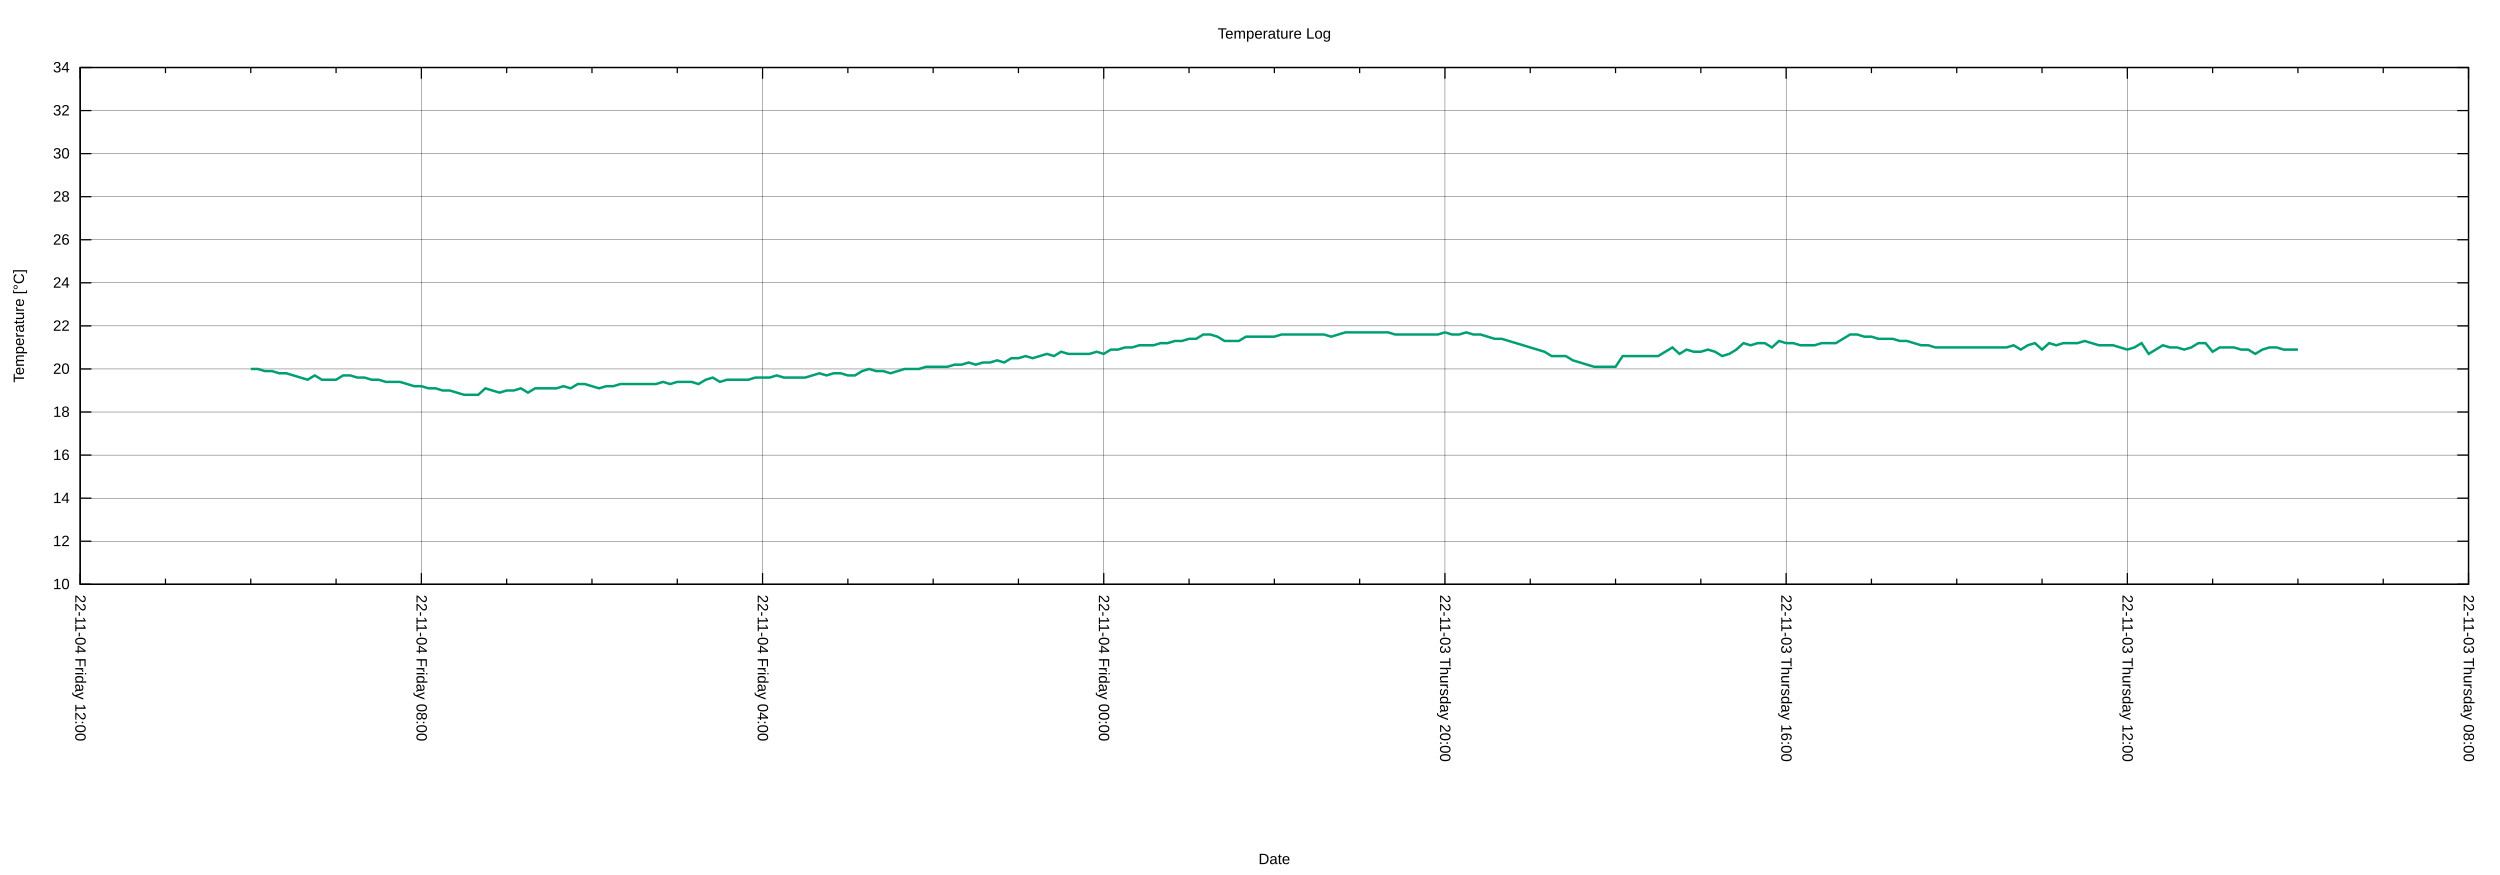
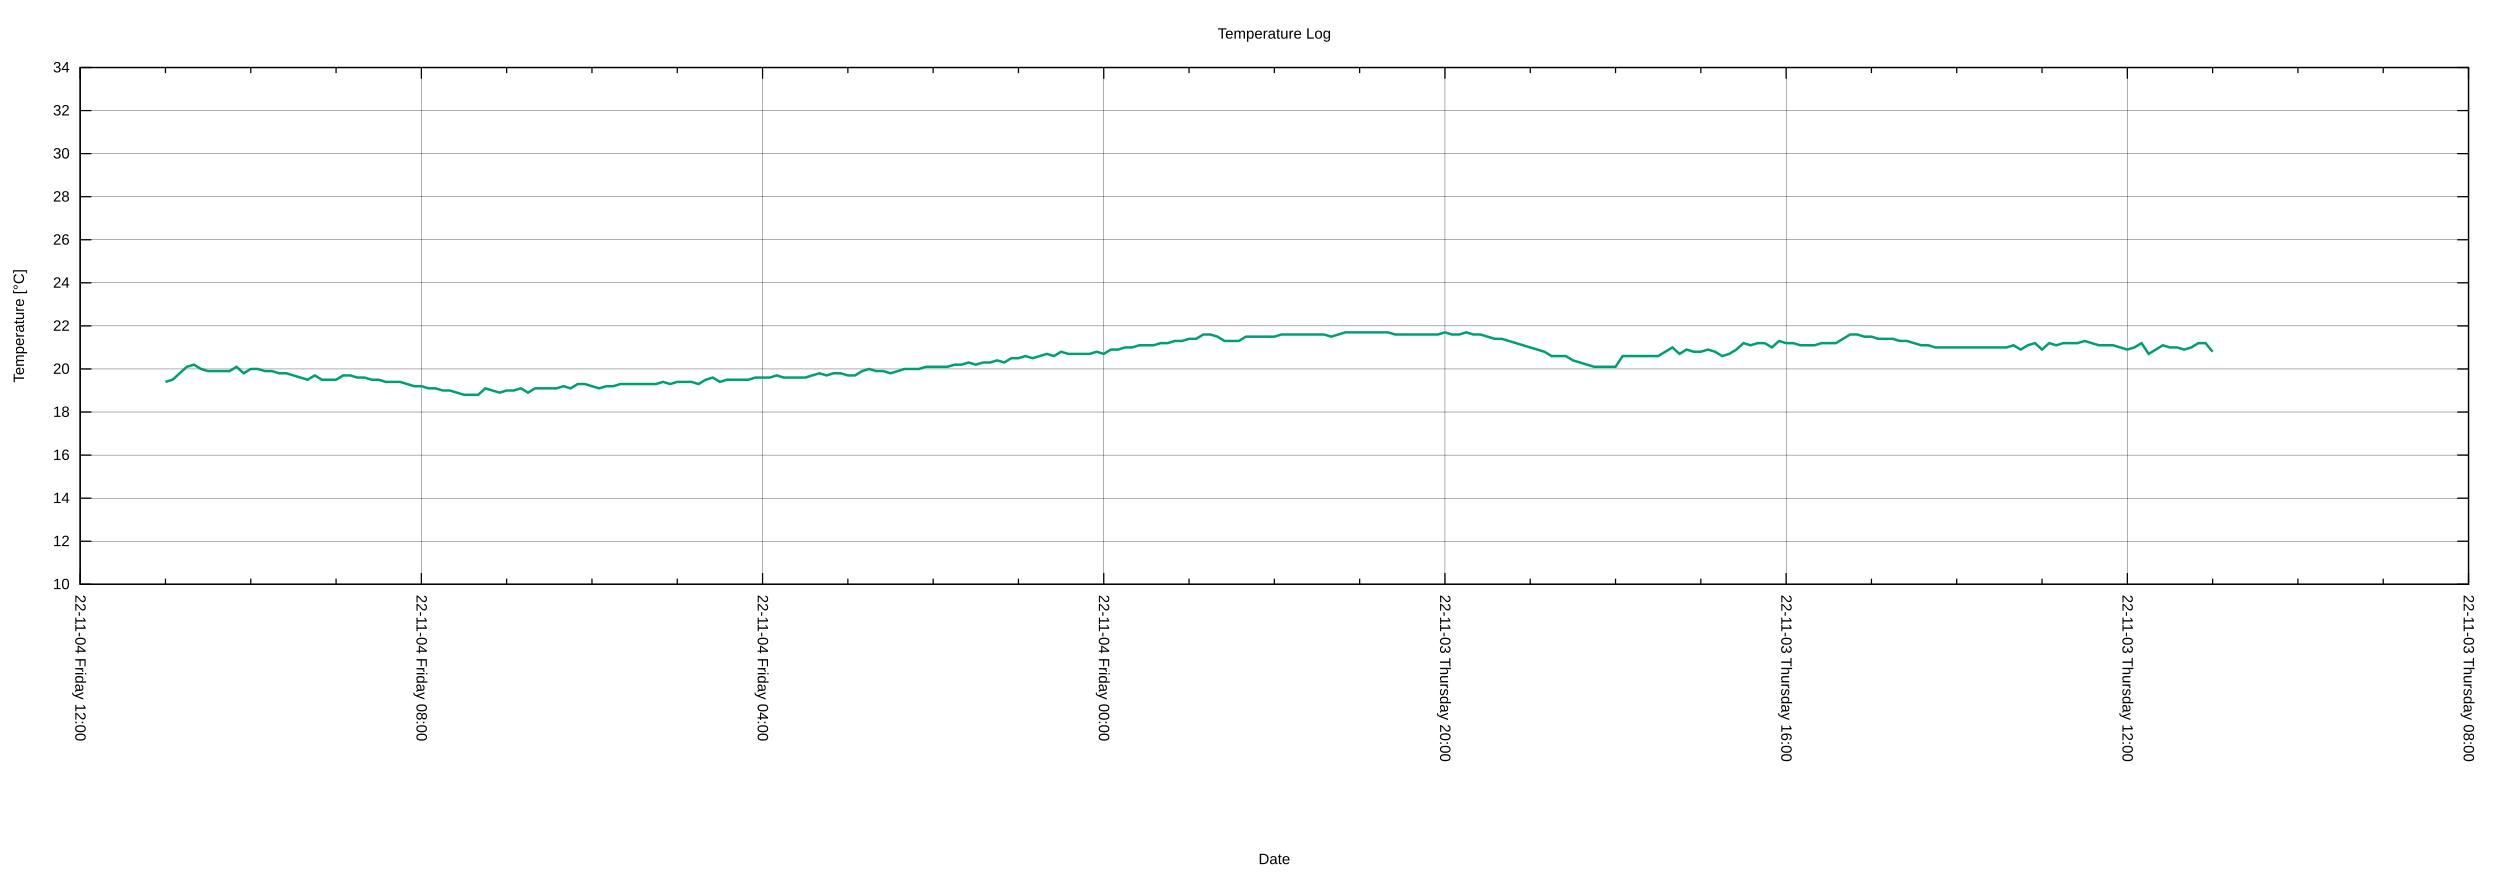
<svg xmlns="http://www.w3.org/2000/svg" xmlns:xlink="http://www.w3.org/1999/xlink" width="2000" height="700" viewBox="0 0 2000 700">
  <g id="gnuplot_canvas">
    <rect x="0" y="0" width="2000" height="700" fill="none" />
    <defs>
      <circle id="gpDot" r="0.5" stroke-width="0.5" stroke="currentColor" />
      <path id="gpPt0" stroke-width="0.222" stroke="currentColor" d="M-1,0 h2 M0,-1 v2" />
      <path id="gpPt1" stroke-width="0.222" stroke="currentColor" d="M-1,-1 L1,1 M1,-1 L-1,1" />
      <path id="gpPt2" stroke-width="0.222" stroke="currentColor" d="M-1,0 L1,0 M0,-1 L0,1 M-1,-1 L1,1 M-1,1 L1,-1" />
      <rect id="gpPt3" stroke-width="0.222" stroke="currentColor" x="-1" y="-1" width="2" height="2" />
      <rect id="gpPt4" stroke-width="0.222" stroke="currentColor" fill="currentColor" x="-1" y="-1" width="2" height="2" />
      <circle id="gpPt5" stroke-width="0.222" stroke="currentColor" cx="0" cy="0" r="1" />
      <use xlink:href="#gpPt5" id="gpPt6" fill="currentColor" stroke="none" />
      <path id="gpPt7" stroke-width="0.222" stroke="currentColor" d="M0,-1.33 L-1.33,0.67 L1.33,0.67 z" />
      <use xlink:href="#gpPt7" id="gpPt8" fill="currentColor" stroke="none" />
      <use xlink:href="#gpPt7" id="gpPt9" stroke="currentColor" transform="rotate(180)" />
      <use xlink:href="#gpPt9" id="gpPt10" fill="currentColor" stroke="none" />
      <use xlink:href="#gpPt3" id="gpPt11" stroke="currentColor" transform="rotate(45)" />
      <use xlink:href="#gpPt11" id="gpPt12" fill="currentColor" stroke="none" />
      <path id="gpPt13" stroke-width="0.222" stroke="currentColor" d="M0,1.330 L1.265,0.411 L0.782,-1.067 L-0.782,-1.076 L-1.265,0.411 z" />
      <use xlink:href="#gpPt13" id="gpPt14" fill="currentColor" stroke="none" />
      <filter id="textbox" filterUnits="objectBoundingBox" x="0" y="0" height="1" width="1">
        <feFlood flood-color="white" flood-opacity="1" result="bgnd" />
        <feComposite in="SourceGraphic" in2="bgnd" operator="atop" />
      </filter>
      <filter id="greybox" filterUnits="objectBoundingBox" x="0" y="0" height="1" width="1">
        <feFlood flood-color="lightgrey" flood-opacity="1" result="grey" />
        <feComposite in="SourceGraphic" in2="grey" operator="atop" />
      </filter>
    </defs>
    <g fill="none" color="white" stroke="currentColor" stroke-width="1.00" stroke-linecap="butt" stroke-linejoin="miter">
</g>
    <g fill="none" color="black" stroke="currentColor" stroke-width="1.00" stroke-linecap="butt" stroke-linejoin="miter">
</g>
    <g fill="none" color="black" stroke="black" stroke-width="0.25" stroke-linecap="butt" stroke-linejoin="miter">
</g>
    <g fill="none" color="black" stroke="currentColor" stroke-width="0.25" stroke-linecap="butt" stroke-linejoin="miter">
      <path stroke="black" class="gridline" d="M64.14,467.43 L1974.82,467.43  " />
    </g>
    <g fill="none" color="black" stroke="black" stroke-width="1.00" stroke-linecap="butt" stroke-linejoin="miter">
</g>
    <g fill="none" color="black" stroke="currentColor" stroke-width="1.00" stroke-linecap="butt" stroke-linejoin="miter">
      <path stroke="black" d="M64.14,467.43 L73.14,467.43 M1974.82,467.43 L1965.82,467.43  " />
      <g transform="translate(55.75,471.33)" stroke="none" fill="black" font-family="Arial" font-size="12.00" text-anchor="end">
        <text>
          <tspan font-family="Arial"> 10</tspan>
        </text>
      </g>
    </g>
    <g fill="none" color="black" stroke="currentColor" stroke-width="1.00" stroke-linecap="butt" stroke-linejoin="miter">
</g>
    <g fill="none" color="black" stroke="black" stroke-width="0.25" stroke-linecap="butt" stroke-linejoin="miter">
</g>
    <g fill="none" color="black" stroke="currentColor" stroke-width="0.25" stroke-linecap="butt" stroke-linejoin="miter">
      <path stroke="black" class="gridline" d="M64.14,432.98 L1974.82,432.98  " />
    </g>
    <g fill="none" color="black" stroke="black" stroke-width="1.00" stroke-linecap="butt" stroke-linejoin="miter">
</g>
    <g fill="none" color="black" stroke="currentColor" stroke-width="1.00" stroke-linecap="butt" stroke-linejoin="miter">
      <path stroke="black" d="M64.14,432.98 L73.14,432.98 M1974.82,432.98 L1965.82,432.98  " />
      <g transform="translate(55.75,436.88)" stroke="none" fill="black" font-family="Arial" font-size="12.00" text-anchor="end">
        <text>
          <tspan font-family="Arial"> 12</tspan>
        </text>
      </g>
    </g>
    <g fill="none" color="black" stroke="currentColor" stroke-width="1.00" stroke-linecap="butt" stroke-linejoin="miter">
</g>
    <g fill="none" color="black" stroke="black" stroke-width="0.25" stroke-linecap="butt" stroke-linejoin="miter">
</g>
    <g fill="none" color="black" stroke="currentColor" stroke-width="0.25" stroke-linecap="butt" stroke-linejoin="miter">
      <path stroke="black" class="gridline" d="M64.14,398.53 L1974.82,398.53  " />
    </g>
    <g fill="none" color="black" stroke="black" stroke-width="1.00" stroke-linecap="butt" stroke-linejoin="miter">
</g>
    <g fill="none" color="black" stroke="currentColor" stroke-width="1.00" stroke-linecap="butt" stroke-linejoin="miter">
      <path stroke="black" d="M64.14,398.53 L73.14,398.53 M1974.82,398.53 L1965.82,398.53  " />
      <g transform="translate(55.75,402.43)" stroke="none" fill="black" font-family="Arial" font-size="12.00" text-anchor="end">
        <text>
          <tspan font-family="Arial"> 14</tspan>
        </text>
      </g>
    </g>
    <g fill="none" color="black" stroke="currentColor" stroke-width="1.00" stroke-linecap="butt" stroke-linejoin="miter">
</g>
    <g fill="none" color="black" stroke="black" stroke-width="0.25" stroke-linecap="butt" stroke-linejoin="miter">
</g>
    <g fill="none" color="black" stroke="currentColor" stroke-width="0.25" stroke-linecap="butt" stroke-linejoin="miter">
      <path stroke="black" class="gridline" d="M64.14,364.07 L1974.82,364.07  " />
    </g>
    <g fill="none" color="black" stroke="black" stroke-width="1.00" stroke-linecap="butt" stroke-linejoin="miter">
</g>
    <g fill="none" color="black" stroke="currentColor" stroke-width="1.00" stroke-linecap="butt" stroke-linejoin="miter">
      <path stroke="black" d="M64.14,364.07 L73.14,364.07 M1974.82,364.07 L1965.82,364.07  " />
      <g transform="translate(55.75,367.97)" stroke="none" fill="black" font-family="Arial" font-size="12.00" text-anchor="end">
        <text>
          <tspan font-family="Arial"> 16</tspan>
        </text>
      </g>
    </g>
    <g fill="none" color="black" stroke="currentColor" stroke-width="1.00" stroke-linecap="butt" stroke-linejoin="miter">
</g>
    <g fill="none" color="black" stroke="black" stroke-width="0.25" stroke-linecap="butt" stroke-linejoin="miter">
</g>
    <g fill="none" color="black" stroke="currentColor" stroke-width="0.25" stroke-linecap="butt" stroke-linejoin="miter">
      <path stroke="black" class="gridline" d="M64.14,329.62 L1974.82,329.62  " />
    </g>
    <g fill="none" color="black" stroke="black" stroke-width="1.00" stroke-linecap="butt" stroke-linejoin="miter">
</g>
    <g fill="none" color="black" stroke="currentColor" stroke-width="1.00" stroke-linecap="butt" stroke-linejoin="miter">
      <path stroke="black" d="M64.14,329.62 L73.14,329.62 M1974.82,329.62 L1965.82,329.62  " />
      <g transform="translate(55.75,333.52)" stroke="none" fill="black" font-family="Arial" font-size="12.00" text-anchor="end">
        <text>
          <tspan font-family="Arial"> 18</tspan>
        </text>
      </g>
    </g>
    <g fill="none" color="black" stroke="currentColor" stroke-width="1.00" stroke-linecap="butt" stroke-linejoin="miter">
</g>
    <g fill="none" color="black" stroke="black" stroke-width="0.25" stroke-linecap="butt" stroke-linejoin="miter">
</g>
    <g fill="none" color="black" stroke="currentColor" stroke-width="0.25" stroke-linecap="butt" stroke-linejoin="miter">
      <path stroke="black" class="gridline" d="M64.14,295.17 L1974.82,295.17  " />
    </g>
    <g fill="none" color="black" stroke="black" stroke-width="1.00" stroke-linecap="butt" stroke-linejoin="miter">
</g>
    <g fill="none" color="black" stroke="currentColor" stroke-width="1.00" stroke-linecap="butt" stroke-linejoin="miter">
      <path stroke="black" d="M64.14,295.17 L73.14,295.17 M1974.82,295.17 L1965.82,295.17  " />
      <g transform="translate(55.75,299.07)" stroke="none" fill="black" font-family="Arial" font-size="12.00" text-anchor="end">
        <text>
          <tspan font-family="Arial"> 20</tspan>
        </text>
      </g>
    </g>
    <g fill="none" color="black" stroke="currentColor" stroke-width="1.00" stroke-linecap="butt" stroke-linejoin="miter">
</g>
    <g fill="none" color="black" stroke="black" stroke-width="0.25" stroke-linecap="butt" stroke-linejoin="miter">
</g>
    <g fill="none" color="black" stroke="currentColor" stroke-width="0.25" stroke-linecap="butt" stroke-linejoin="miter">
      <path stroke="black" class="gridline" d="M64.14,260.72 L1974.82,260.72  " />
    </g>
    <g fill="none" color="black" stroke="black" stroke-width="1.00" stroke-linecap="butt" stroke-linejoin="miter">
</g>
    <g fill="none" color="black" stroke="currentColor" stroke-width="1.00" stroke-linecap="butt" stroke-linejoin="miter">
      <path stroke="black" d="M64.14,260.72 L73.14,260.72 M1974.82,260.72 L1965.82,260.72  " />
      <g transform="translate(55.75,264.62)" stroke="none" fill="black" font-family="Arial" font-size="12.00" text-anchor="end">
        <text>
          <tspan font-family="Arial"> 22</tspan>
        </text>
      </g>
    </g>
    <g fill="none" color="black" stroke="currentColor" stroke-width="1.00" stroke-linecap="butt" stroke-linejoin="miter">
</g>
    <g fill="none" color="black" stroke="black" stroke-width="0.25" stroke-linecap="butt" stroke-linejoin="miter">
</g>
    <g fill="none" color="black" stroke="currentColor" stroke-width="0.25" stroke-linecap="butt" stroke-linejoin="miter">
      <path stroke="black" class="gridline" d="M64.14,226.27 L1974.82,226.27  " />
    </g>
    <g fill="none" color="black" stroke="black" stroke-width="1.00" stroke-linecap="butt" stroke-linejoin="miter">
</g>
    <g fill="none" color="black" stroke="currentColor" stroke-width="1.00" stroke-linecap="butt" stroke-linejoin="miter">
      <path stroke="black" d="M64.14,226.27 L73.14,226.27 M1974.82,226.27 L1965.82,226.27  " />
      <g transform="translate(55.75,230.17)" stroke="none" fill="black" font-family="Arial" font-size="12.00" text-anchor="end">
        <text>
          <tspan font-family="Arial"> 24</tspan>
        </text>
      </g>
    </g>
    <g fill="none" color="black" stroke="currentColor" stroke-width="1.00" stroke-linecap="butt" stroke-linejoin="miter">
</g>
    <g fill="none" color="black" stroke="black" stroke-width="0.25" stroke-linecap="butt" stroke-linejoin="miter">
</g>
    <g fill="none" color="black" stroke="currentColor" stroke-width="0.25" stroke-linecap="butt" stroke-linejoin="miter">
      <path stroke="black" class="gridline" d="M64.14,191.82 L1974.82,191.82  " />
    </g>
    <g fill="none" color="black" stroke="black" stroke-width="1.00" stroke-linecap="butt" stroke-linejoin="miter">
</g>
    <g fill="none" color="black" stroke="currentColor" stroke-width="1.00" stroke-linecap="butt" stroke-linejoin="miter">
      <path stroke="black" d="M64.14,191.82 L73.14,191.82 M1974.82,191.82 L1965.82,191.82  " />
      <g transform="translate(55.75,195.72)" stroke="none" fill="black" font-family="Arial" font-size="12.00" text-anchor="end">
        <text>
          <tspan font-family="Arial"> 26</tspan>
        </text>
      </g>
    </g>
    <g fill="none" color="black" stroke="currentColor" stroke-width="1.00" stroke-linecap="butt" stroke-linejoin="miter">
</g>
    <g fill="none" color="black" stroke="black" stroke-width="0.25" stroke-linecap="butt" stroke-linejoin="miter">
</g>
    <g fill="none" color="black" stroke="currentColor" stroke-width="0.25" stroke-linecap="butt" stroke-linejoin="miter">
      <path stroke="black" class="gridline" d="M64.14,157.36 L1974.82,157.36  " />
    </g>
    <g fill="none" color="black" stroke="black" stroke-width="1.00" stroke-linecap="butt" stroke-linejoin="miter">
</g>
    <g fill="none" color="black" stroke="currentColor" stroke-width="1.00" stroke-linecap="butt" stroke-linejoin="miter">
      <path stroke="black" d="M64.14,157.36 L73.14,157.36 M1974.82,157.36 L1965.82,157.36  " />
      <g transform="translate(55.75,161.26)" stroke="none" fill="black" font-family="Arial" font-size="12.00" text-anchor="end">
        <text>
          <tspan font-family="Arial"> 28</tspan>
        </text>
      </g>
    </g>
    <g fill="none" color="black" stroke="currentColor" stroke-width="1.00" stroke-linecap="butt" stroke-linejoin="miter">
</g>
    <g fill="none" color="black" stroke="black" stroke-width="0.25" stroke-linecap="butt" stroke-linejoin="miter">
</g>
    <g fill="none" color="black" stroke="currentColor" stroke-width="0.25" stroke-linecap="butt" stroke-linejoin="miter">
      <path stroke="black" class="gridline" d="M64.14,122.91 L1974.82,122.91  " />
    </g>
    <g fill="none" color="black" stroke="black" stroke-width="1.00" stroke-linecap="butt" stroke-linejoin="miter">
</g>
    <g fill="none" color="black" stroke="currentColor" stroke-width="1.00" stroke-linecap="butt" stroke-linejoin="miter">
      <path stroke="black" d="M64.14,122.91 L73.14,122.91 M1974.82,122.91 L1965.82,122.91  " />
      <g transform="translate(55.75,126.81)" stroke="none" fill="black" font-family="Arial" font-size="12.00" text-anchor="end">
        <text>
          <tspan font-family="Arial"> 30</tspan>
        </text>
      </g>
    </g>
    <g fill="none" color="black" stroke="currentColor" stroke-width="1.00" stroke-linecap="butt" stroke-linejoin="miter">
</g>
    <g fill="none" color="black" stroke="black" stroke-width="0.25" stroke-linecap="butt" stroke-linejoin="miter">
</g>
    <g fill="none" color="black" stroke="currentColor" stroke-width="0.25" stroke-linecap="butt" stroke-linejoin="miter">
      <path stroke="black" class="gridline" d="M64.14,88.46 L1974.82,88.46  " />
    </g>
    <g fill="none" color="black" stroke="black" stroke-width="1.00" stroke-linecap="butt" stroke-linejoin="miter">
</g>
    <g fill="none" color="black" stroke="currentColor" stroke-width="1.00" stroke-linecap="butt" stroke-linejoin="miter">
      <path stroke="black" d="M64.14,88.46 L73.14,88.46 M1974.82,88.46 L1965.82,88.46  " />
      <g transform="translate(55.75,92.36)" stroke="none" fill="black" font-family="Arial" font-size="12.00" text-anchor="end">
        <text>
          <tspan font-family="Arial"> 32</tspan>
        </text>
      </g>
    </g>
    <g fill="none" color="black" stroke="currentColor" stroke-width="1.00" stroke-linecap="butt" stroke-linejoin="miter">
</g>
    <g fill="none" color="black" stroke="black" stroke-width="0.25" stroke-linecap="butt" stroke-linejoin="miter">
</g>
    <g fill="none" color="black" stroke="currentColor" stroke-width="0.25" stroke-linecap="butt" stroke-linejoin="miter">
      <path stroke="black" class="gridline" d="M64.14,54.01 L1974.82,54.01  " />
    </g>
    <g fill="none" color="black" stroke="black" stroke-width="1.00" stroke-linecap="butt" stroke-linejoin="miter">
</g>
    <g fill="none" color="black" stroke="currentColor" stroke-width="1.00" stroke-linecap="butt" stroke-linejoin="miter">
      <path stroke="black" d="M64.14,54.01 L73.14,54.01 M1974.82,54.01 L1965.82,54.01  " />
      <g transform="translate(55.75,57.91)" stroke="none" fill="black" font-family="Arial" font-size="12.00" text-anchor="end">
        <text>
          <tspan font-family="Arial"> 34</tspan>
        </text>
      </g>
    </g>
    <g fill="none" color="black" stroke="currentColor" stroke-width="1.00" stroke-linecap="butt" stroke-linejoin="miter">
</g>
    <g fill="none" color="black" stroke="black" stroke-width="0.25" stroke-linecap="butt" stroke-linejoin="miter">
</g>
    <g fill="none" color="black" stroke="currentColor" stroke-width="0.25" stroke-linecap="butt" stroke-linejoin="miter">
      <path stroke="black" class="gridline" d="M1974.82,467.43 L1974.82,54.01  " />
    </g>
    <g fill="none" color="black" stroke="black" stroke-width="1.00" stroke-linecap="butt" stroke-linejoin="miter">
</g>
    <g fill="none" color="black" stroke="currentColor" stroke-width="1.00" stroke-linecap="butt" stroke-linejoin="miter">
      <path stroke="black" d="M1974.82,467.43 L1974.82,458.43 M1974.82,54.01 L1974.82,63.01  " />
      <g transform="translate(1970.92,475.82) rotate(90)" stroke="none" fill="black" font-family="Arial" font-size="12.00" text-anchor="start">
        <text>
          <tspan font-family="Arial">22-11-03 Thursday 08:00</tspan>
        </text>
      </g>
    </g>
    <g fill="none" color="black" stroke="currentColor" stroke-width="1.00" stroke-linecap="butt" stroke-linejoin="miter">
      <path stroke="black" d="M1906.58,467.43 L1906.58,462.93 M1906.58,54.01 L1906.58,58.51 M1838.34,467.43 L1838.34,462.93 M1838.34,54.01 L1838.34,58.51   M1770.10,467.43 L1770.10,462.93 M1770.10,54.01 L1770.10,58.51  " />
    </g>
    <g fill="none" color="black" stroke="black" stroke-width="0.25" stroke-linecap="butt" stroke-linejoin="miter">
</g>
    <g fill="none" color="black" stroke="currentColor" stroke-width="0.25" stroke-linecap="butt" stroke-linejoin="miter">
      <path stroke="black" class="gridline" d="M1701.87,467.43 L1701.87,54.01  " />
    </g>
    <g fill="none" color="black" stroke="black" stroke-width="1.00" stroke-linecap="butt" stroke-linejoin="miter">
</g>
    <g fill="none" color="black" stroke="currentColor" stroke-width="1.00" stroke-linecap="butt" stroke-linejoin="miter">
      <path stroke="black" d="M1701.87,467.43 L1701.87,458.43 M1701.87,54.01 L1701.87,63.01  " />
      <g transform="translate(1697.97,475.82) rotate(90)" stroke="none" fill="black" font-family="Arial" font-size="12.00" text-anchor="start">
        <text>
          <tspan font-family="Arial">22-11-03 Thursday 12:00</tspan>
        </text>
      </g>
    </g>
    <g fill="none" color="black" stroke="currentColor" stroke-width="1.00" stroke-linecap="butt" stroke-linejoin="miter">
      <path stroke="black" d="M1633.63,467.43 L1633.63,462.93 M1633.63,54.01 L1633.63,58.51 M1565.39,467.43 L1565.39,462.93 M1565.39,54.01 L1565.39,58.51   M1497.15,467.43 L1497.15,462.93 M1497.15,54.01 L1497.15,58.51  " />
    </g>
    <g fill="none" color="black" stroke="black" stroke-width="0.25" stroke-linecap="butt" stroke-linejoin="miter">
</g>
    <g fill="none" color="black" stroke="currentColor" stroke-width="0.25" stroke-linecap="butt" stroke-linejoin="miter">
      <path stroke="black" class="gridline" d="M1428.91,467.43 L1428.91,54.01  " />
    </g>
    <g fill="none" color="black" stroke="black" stroke-width="1.00" stroke-linecap="butt" stroke-linejoin="miter">
</g>
    <g fill="none" color="black" stroke="currentColor" stroke-width="1.00" stroke-linecap="butt" stroke-linejoin="miter">
      <path stroke="black" d="M1428.91,467.43 L1428.91,458.43 M1428.91,54.01 L1428.91,63.01  " />
      <g transform="translate(1425.01,475.82) rotate(90)" stroke="none" fill="black" font-family="Arial" font-size="12.00" text-anchor="start">
        <text>
          <tspan font-family="Arial">22-11-03 Thursday 16:00</tspan>
        </text>
      </g>
    </g>
    <g fill="none" color="black" stroke="currentColor" stroke-width="1.00" stroke-linecap="butt" stroke-linejoin="miter">
      <path stroke="black" d="M1360.67,467.43 L1360.67,462.93 M1360.67,54.01 L1360.67,58.51 M1292.43,467.43 L1292.43,462.93 M1292.43,54.01 L1292.43,58.51   M1224.20,467.43 L1224.20,462.93 M1224.20,54.01 L1224.20,58.51  " />
    </g>
    <g fill="none" color="black" stroke="black" stroke-width="0.25" stroke-linecap="butt" stroke-linejoin="miter">
</g>
    <g fill="none" color="black" stroke="currentColor" stroke-width="0.25" stroke-linecap="butt" stroke-linejoin="miter">
      <path stroke="black" class="gridline" d="M1155.96,467.43 L1155.96,54.01  " />
    </g>
    <g fill="none" color="black" stroke="black" stroke-width="1.00" stroke-linecap="butt" stroke-linejoin="miter">
</g>
    <g fill="none" color="black" stroke="currentColor" stroke-width="1.00" stroke-linecap="butt" stroke-linejoin="miter">
      <path stroke="black" d="M1155.96,467.43 L1155.96,458.43 M1155.96,54.01 L1155.96,63.01  " />
      <g transform="translate(1152.06,475.82) rotate(90)" stroke="none" fill="black" font-family="Arial" font-size="12.00" text-anchor="start">
        <text>
          <tspan font-family="Arial">22-11-03 Thursday 20:00</tspan>
        </text>
      </g>
    </g>
    <g fill="none" color="black" stroke="currentColor" stroke-width="1.00" stroke-linecap="butt" stroke-linejoin="miter">
      <path stroke="black" d="M1087.72,467.43 L1087.72,462.93 M1087.72,54.01 L1087.72,58.51 M1019.48,467.43 L1019.48,462.93 M1019.48,54.01 L1019.48,58.51   M951.24,467.43 L951.24,462.93 M951.24,54.01 L951.24,58.51  " />
    </g>
    <g fill="none" color="black" stroke="black" stroke-width="0.25" stroke-linecap="butt" stroke-linejoin="miter">
</g>
    <g fill="none" color="black" stroke="currentColor" stroke-width="0.25" stroke-linecap="butt" stroke-linejoin="miter">
      <path stroke="black" class="gridline" d="M883.00,467.43 L883.00,54.01  " />
    </g>
    <g fill="none" color="black" stroke="black" stroke-width="1.00" stroke-linecap="butt" stroke-linejoin="miter">
</g>
    <g fill="none" color="black" stroke="currentColor" stroke-width="1.00" stroke-linecap="butt" stroke-linejoin="miter">
      <path stroke="black" d="M883.00,467.43 L883.00,458.43 M883.00,54.01 L883.00,63.01  " />
      <g transform="translate(879.10,475.82) rotate(90)" stroke="none" fill="black" font-family="Arial" font-size="12.00" text-anchor="start">
        <text>
          <tspan font-family="Arial">22-11-04 Friday 00:00</tspan>
        </text>
      </g>
    </g>
    <g fill="none" color="black" stroke="currentColor" stroke-width="1.00" stroke-linecap="butt" stroke-linejoin="miter">
      <path stroke="black" d="M814.76,467.43 L814.76,462.93 M814.76,54.01 L814.76,58.51 M746.53,467.43 L746.53,462.93 M746.53,54.01 L746.53,58.51   M678.29,467.43 L678.29,462.93 M678.29,54.01 L678.29,58.51  " />
    </g>
    <g fill="none" color="black" stroke="black" stroke-width="0.25" stroke-linecap="butt" stroke-linejoin="miter">
</g>
    <g fill="none" color="black" stroke="currentColor" stroke-width="0.25" stroke-linecap="butt" stroke-linejoin="miter">
      <path stroke="black" class="gridline" d="M610.05,467.43 L610.05,54.01  " />
    </g>
    <g fill="none" color="black" stroke="black" stroke-width="1.00" stroke-linecap="butt" stroke-linejoin="miter">
</g>
    <g fill="none" color="black" stroke="currentColor" stroke-width="1.00" stroke-linecap="butt" stroke-linejoin="miter">
      <path stroke="black" d="M610.05,467.43 L610.05,458.43 M610.05,54.01 L610.05,63.01  " />
      <g transform="translate(606.15,475.82) rotate(90)" stroke="none" fill="black" font-family="Arial" font-size="12.00" text-anchor="start">
        <text>
          <tspan font-family="Arial">22-11-04 Friday 04:00</tspan>
        </text>
      </g>
    </g>
    <g fill="none" color="black" stroke="currentColor" stroke-width="1.00" stroke-linecap="butt" stroke-linejoin="miter">
      <path stroke="black" d="M541.81,467.43 L541.81,462.93 M541.81,54.01 L541.81,58.51 M473.57,467.43 L473.57,462.93 M473.57,54.01 L473.57,58.51   M405.33,467.43 L405.33,462.93 M405.33,54.01 L405.33,58.51  " />
    </g>
    <g fill="none" color="black" stroke="black" stroke-width="0.25" stroke-linecap="butt" stroke-linejoin="miter">
</g>
    <g fill="none" color="black" stroke="currentColor" stroke-width="0.25" stroke-linecap="butt" stroke-linejoin="miter">
      <path stroke="black" class="gridline" d="M337.09,467.43 L337.09,54.01  " />
    </g>
    <g fill="none" color="black" stroke="black" stroke-width="1.00" stroke-linecap="butt" stroke-linejoin="miter">
</g>
    <g fill="none" color="black" stroke="currentColor" stroke-width="1.00" stroke-linecap="butt" stroke-linejoin="miter">
      <path stroke="black" d="M337.09,467.43 L337.09,458.43 M337.09,54.01 L337.09,63.01  " />
      <g transform="translate(333.19,475.82) rotate(90)" stroke="none" fill="black" font-family="Arial" font-size="12.00" text-anchor="start">
        <text>
          <tspan font-family="Arial">22-11-04 Friday 08:00</tspan>
        </text>
      </g>
    </g>
    <g fill="none" color="black" stroke="currentColor" stroke-width="1.00" stroke-linecap="butt" stroke-linejoin="miter">
      <path stroke="black" d="M268.86,467.43 L268.86,462.93 M268.86,54.01 L268.86,58.51 M200.62,467.43 L200.62,462.93 M200.62,54.01 L200.62,58.51   M132.38,467.43 L132.38,462.93 M132.38,54.01 L132.38,58.51  " />
    </g>
    <g fill="none" color="black" stroke="black" stroke-width="0.25" stroke-linecap="butt" stroke-linejoin="miter">
</g>
    <g fill="none" color="black" stroke="currentColor" stroke-width="0.25" stroke-linecap="butt" stroke-linejoin="miter">
      <path stroke="black" class="gridline" d="M64.14,467.43 L64.14,54.01  " />
    </g>
    <g fill="none" color="black" stroke="black" stroke-width="1.00" stroke-linecap="butt" stroke-linejoin="miter">
</g>
    <g fill="none" color="black" stroke="currentColor" stroke-width="1.00" stroke-linecap="butt" stroke-linejoin="miter">
      <path stroke="black" d="M64.14,467.43 L64.14,458.43 M64.14,54.01 L64.14,63.01  " />
      <g transform="translate(60.24,475.82) rotate(90)" stroke="none" fill="black" font-family="Arial" font-size="12.00" text-anchor="start">
        <text>
          <tspan font-family="Arial">22-11-04 Friday 12:00</tspan>
        </text>
      </g>
    </g>
    <g fill="none" color="black" stroke="currentColor" stroke-width="1.00" stroke-linecap="butt" stroke-linejoin="miter">
</g>
    <g fill="none" color="black" stroke="currentColor" stroke-width="1.00" stroke-linecap="butt" stroke-linejoin="miter">
      <path stroke="black" d="M64.14,54.01 L64.14,467.43 L1974.82,467.43 L1974.82,54.01 L64.14,54.01 Z  " />
    </g>
    <g fill="none" color="black" stroke="currentColor" stroke-width="1.00" stroke-linecap="butt" stroke-linejoin="miter">
      <g transform="translate(19.18,260.72) rotate(270)" stroke="none" fill="black" font-family="Arial" font-size="12.00" text-anchor="middle">
        <text>
          <tspan font-family="Arial">Temperature [°C]</tspan>
        </text>
      </g>
    </g>
    <g fill="none" color="black" stroke="currentColor" stroke-width="1.00" stroke-linecap="butt" stroke-linejoin="miter">
      <g transform="translate(1019.48,691.30)" stroke="none" fill="black" font-family="Arial" font-size="12.00" text-anchor="middle">
        <text>
          <tspan font-family="Arial">Date</tspan>
        </text>
      </g>
    </g>
    <g fill="none" color="black" stroke="currentColor" stroke-width="1.00" stroke-linecap="butt" stroke-linejoin="miter">
</g>
    <g id="gnuplot_plot_1">
      <g fill="none" color="white" stroke="currentColor" stroke-width="2.00" stroke-linecap="butt" stroke-linejoin="miter">
</g>
      <g fill="none" color="black" stroke="currentColor" stroke-width="2.00" stroke-linecap="butt" stroke-linejoin="miter">
-         <path stroke="rgb(  0, 158, 115)" d="M200.62,295.17 L206.30,295.17 L211.99,296.89 L217.68,296.89 L223.36,298.62 L229.05,298.62 L234.74,300.34 L240.42,302.06   L246.11,303.78 L251.80,300.34 L257.48,303.78 L263.17,303.78 L268.86,303.78 L274.54,300.34 L280.23,300.34 L285.92,302.06   L291.60,302.06 L297.29,303.78 L302.98,303.78 L308.66,305.51 L314.35,305.51 L320.03,305.51 L325.72,307.23 L331.41,308.95   L337.09,308.95 L342.78,310.67 L348.47,310.67 L354.15,312.40 L359.84,312.40 L365.53,314.12 L371.21,315.84 L376.90,315.84   L382.59,315.84 L388.27,310.67 L393.96,312.40 L399.65,314.12 L405.33,312.40 L411.02,312.40 L416.71,310.67 L422.39,314.12   L428.08,310.67 L433.77,310.67 L439.45,310.67 L445.14,310.67 L450.83,308.95 L456.51,310.67 L462.20,307.23 L467.88,307.23   L473.57,308.95 L479.26,310.67 L484.94,308.95 L490.63,308.95 L496.32,307.23 L502.00,307.23 L507.69,307.23 L513.38,307.23   L519.06,307.23 L524.75,307.23 L530.44,305.51 L536.12,307.23 L541.81,305.51 L547.50,305.51 L553.18,305.51 L558.87,307.23   L564.56,303.78 L570.24,302.06 L575.93,305.51 L581.62,303.78 L587.30,303.78 L592.99,303.78 L598.68,303.78 L604.36,302.06   L610.05,302.06 L615.74,302.06 L621.42,300.34 L627.11,302.06 L632.79,302.06 L638.48,302.06 L644.17,302.06 L649.85,300.34   L655.54,298.62 L661.23,300.34 L666.91,298.62 L672.60,298.62 L678.29,300.34 L683.97,300.34 L689.66,296.89 L695.35,295.17   L701.03,296.89 L706.72,296.89 L712.41,298.62 L718.09,296.89 L723.78,295.17 L729.47,295.17 L735.15,295.17 L740.84,293.45   L746.53,293.45 L752.21,293.45 L757.90,293.45 L763.59,291.73 L769.27,291.73 L774.96,290.00 L780.65,291.73 L786.33,290.00   L792.02,290.00 L797.70,288.28 L803.39,290.00 L809.08,286.56 L814.76,286.56 L820.45,284.84 L826.14,286.56 L831.82,284.84   L837.51,283.11 L843.20,284.84 L848.88,281.39 L854.57,283.11 L860.26,283.11 L865.94,283.11 L871.63,283.11 L877.32,281.39   L883.00,283.11 L888.69,279.67 L894.38,279.67 L900.06,277.95 L905.75,277.95 L911.44,276.22 L917.12,276.22 L922.81,276.22   L928.50,274.50 L934.18,274.50 L939.87,272.78 L945.55,272.78 L951.24,271.06 L956.93,271.06 L962.61,267.61 L968.30,267.61   L973.99,269.33 L979.67,272.78 L985.36,272.78 L991.05,272.78 L996.73,269.33 L1002.42,269.33 L1008.11,269.33 L1013.79,269.33   L1019.48,269.33 L1025.17,267.61 L1030.85,267.61 L1036.54,267.61 L1042.23,267.61 L1047.91,267.61 L1053.60,267.61 L1059.29,267.61   L1064.97,269.33 L1070.66,267.61 L1076.35,265.89 L1082.03,265.89 L1087.72,265.89 L1093.41,265.89 L1099.09,265.89 L1104.78,265.89   L1110.46,265.89 L1116.15,267.61 L1121.84,267.61 L1127.52,267.61 L1133.21,267.61 L1138.90,267.61 L1144.58,267.61 L1150.27,267.61   L1155.96,265.89 L1161.64,267.61 L1167.33,267.61 L1173.02,265.89 L1178.70,267.61 L1184.39,267.61 L1190.08,269.33 L1195.76,271.06   L1201.45,271.06 L1207.14,272.78 L1212.82,274.50 L1218.51,276.22 L1224.20,277.95 L1229.88,279.67 L1235.57,281.39 L1241.26,284.84   L1246.94,284.84 L1252.63,284.84 L1258.32,288.28 L1264.00,290.00 L1269.69,291.73 L1275.37,293.45 L1281.06,293.45 L1286.75,293.45   L1292.43,293.45 L1298.12,284.84 L1303.81,284.84 L1309.49,284.84 L1315.18,284.84 L1320.87,284.84 L1326.55,284.84 L1332.24,281.39   L1337.93,277.95 L1343.61,283.11 L1349.30,279.67 L1354.99,281.39 L1360.67,281.39 L1366.36,279.67 L1372.05,281.39 L1377.73,284.84   L1383.42,283.11 L1389.11,279.67 L1394.79,274.50 L1400.48,276.22 L1406.17,274.50 L1411.85,274.50 L1417.54,277.95 L1423.22,272.78   L1428.91,274.50 L1434.60,274.50 L1440.28,276.22 L1445.97,276.22 L1451.66,276.22 L1457.34,274.50 L1463.03,274.50 L1468.72,274.50   L1474.40,271.06 L1480.09,267.61 L1485.78,267.61 L1491.46,269.33 L1497.15,269.33 L1502.84,271.06 L1508.52,271.06 L1514.21,271.06   L1519.90,272.78 L1525.58,272.78 L1531.27,274.50 L1536.96,276.22 L1542.64,276.22 L1548.33,277.95 L1554.02,277.95 L1559.70,277.95   L1565.39,277.95 L1571.08,277.95 L1576.76,277.95 L1582.45,277.95 L1588.13,277.95 L1593.82,277.95 L1599.51,277.95 L1605.19,277.95   L1610.88,276.22 L1616.57,279.67 L1622.25,276.22 L1627.94,274.50 L1633.63,279.67 L1639.31,274.50 L1645.00,276.22 L1650.69,274.50   L1656.37,274.50 L1662.06,274.50 L1667.75,272.78 L1673.43,274.50 L1679.12,276.22 L1684.81,276.22 L1690.49,276.22 L1696.18,277.95   L1701.87,279.67 L1707.55,277.95 L1713.24,274.50 L1718.93,283.11 L1724.61,279.67 L1730.30,276.22 L1735.99,277.95 L1741.67,277.95   L1747.36,279.67 L1753.04,277.95 L1758.73,274.50 L1764.42,274.50 L1770.10,281.39 L1775.79,277.95 L1781.48,277.95 L1787.16,277.95   L1792.85,279.67 L1798.54,279.67 L1804.22,283.11 L1809.91,279.67 L1815.60,277.95 L1821.28,277.95 L1826.97,279.67 L1832.66,279.67   L1838.34,279.67  " />
+         <path stroke="rgb(  0, 158, 115)" d="M132.38,305.51 L138.07,303.78 L143.75,298.62 L149.44,293.45 L155.12,291.73 L160.81,295.17 L166.50,296.89 L172.18,296.89   L177.87,296.89 L183.56,296.89 L189.24,293.45 L194.93,298.62 L200.62,295.17 L206.30,295.17 L211.99,296.89 L217.68,296.89   L223.36,298.62 L229.05,298.62 L234.74,300.34 L240.42,302.06 L246.11,303.78 L251.80,300.34 L257.48,303.78 L263.17,303.78   L268.86,303.78 L274.54,300.34 L280.23,300.34 L285.92,302.06 L291.60,302.06 L297.29,303.78 L302.98,303.78 L308.66,305.51   L314.35,305.51 L320.03,305.51 L325.72,307.23 L331.41,308.95 L337.09,308.95 L342.78,310.67 L348.47,310.67 L354.15,312.40   L359.84,312.40 L365.53,314.12 L371.21,315.84 L376.90,315.84 L382.59,315.84 L388.27,310.67 L393.96,312.40 L399.65,314.12   L405.33,312.40 L411.02,312.40 L416.71,310.67 L422.39,314.12 L428.08,310.67 L433.77,310.67 L439.45,310.67 L445.14,310.67   L450.83,308.95 L456.51,310.67 L462.20,307.23 L467.88,307.23 L473.57,308.95 L479.26,310.67 L484.94,308.95 L490.63,308.95   L496.32,307.23 L502.00,307.23 L507.69,307.23 L513.38,307.23 L519.06,307.23 L524.75,307.23 L530.44,305.51 L536.12,307.23   L541.81,305.51 L547.50,305.51 L553.18,305.51 L558.87,307.23 L564.56,303.78 L570.24,302.06 L575.93,305.51 L581.62,303.78   L587.30,303.78 L592.99,303.78 L598.68,303.78 L604.36,302.06 L610.05,302.06 L615.74,302.06 L621.42,300.34 L627.11,302.06   L632.79,302.06 L638.48,302.06 L644.17,302.06 L649.85,300.34 L655.54,298.62 L661.23,300.34 L666.91,298.62 L672.60,298.62   L678.29,300.34 L683.97,300.34 L689.66,296.89 L695.35,295.17 L701.03,296.89 L706.72,296.89 L712.41,298.62 L718.09,296.89   L723.78,295.17 L729.47,295.17 L735.15,295.17 L740.84,293.45 L746.53,293.45 L752.21,293.45 L757.90,293.45 L763.59,291.73   L769.27,291.73 L774.96,290.00 L780.65,291.73 L786.33,290.00 L792.02,290.00 L797.70,288.28 L803.39,290.00 L809.08,286.56   L814.76,286.56 L820.45,284.84 L826.14,286.56 L831.82,284.84 L837.51,283.11 L843.20,284.84 L848.88,281.39 L854.57,283.11   L860.26,283.11 L865.94,283.11 L871.63,283.11 L877.32,281.39 L883.00,283.11 L888.69,279.67 L894.38,279.67 L900.06,277.95   L905.75,277.95 L911.44,276.22 L917.12,276.22 L922.81,276.22 L928.50,274.50 L934.18,274.50 L939.87,272.78 L945.55,272.78   L951.24,271.06 L956.93,271.06 L962.61,267.61 L968.30,267.61 L973.99,269.33 L979.67,272.78 L985.36,272.78 L991.05,272.78   L996.73,269.33 L1002.42,269.33 L1008.11,269.33 L1013.79,269.33 L1019.48,269.33 L1025.17,267.61 L1030.85,267.61 L1036.54,267.61   L1042.23,267.61 L1047.91,267.61 L1053.60,267.61 L1059.29,267.61 L1064.97,269.33 L1070.66,267.61 L1076.35,265.89 L1082.03,265.89   L1087.72,265.89 L1093.41,265.89 L1099.09,265.89 L1104.78,265.89 L1110.46,265.89 L1116.15,267.61 L1121.84,267.61 L1127.52,267.61   L1133.21,267.61 L1138.90,267.61 L1144.58,267.61 L1150.27,267.61 L1155.96,265.89 L1161.64,267.61 L1167.33,267.61 L1173.02,265.89   L1178.70,267.61 L1184.39,267.61 L1190.08,269.33 L1195.76,271.06 L1201.45,271.06 L1207.14,272.78 L1212.82,274.50 L1218.51,276.22   L1224.20,277.95 L1229.88,279.67 L1235.57,281.39 L1241.26,284.84 L1246.94,284.84 L1252.63,284.84 L1258.32,288.28 L1264.00,290.00   L1269.69,291.73 L1275.37,293.45 L1281.06,293.45 L1286.75,293.45 L1292.43,293.45 L1298.12,284.84 L1303.81,284.84 L1309.49,284.84   L1315.18,284.84 L1320.87,284.84 L1326.55,284.84 L1332.24,281.39 L1337.93,277.95 L1343.61,283.11 L1349.30,279.67 L1354.99,281.39   L1360.67,281.39 L1366.36,279.67 L1372.05,281.39 L1377.73,284.84 L1383.42,283.11 L1389.11,279.67 L1394.79,274.50 L1400.48,276.22   L1406.17,274.50 L1411.85,274.50 L1417.54,277.95 L1423.22,272.78 L1428.91,274.50 L1434.60,274.50 L1440.28,276.22 L1445.97,276.22   L1451.66,276.22 L1457.34,274.50 L1463.03,274.50 L1468.72,274.50 L1474.40,271.06 L1480.09,267.61 L1485.78,267.61 L1491.46,269.33   L1497.15,269.33 L1502.84,271.06 L1508.52,271.06 L1514.21,271.06 L1519.90,272.78 L1525.58,272.78 L1531.27,274.50 L1536.96,276.22   L1542.64,276.22 L1548.33,277.95 L1554.02,277.95 L1559.70,277.95 L1565.39,277.95 L1571.08,277.95 L1576.76,277.95 L1582.45,277.95   L1588.13,277.95 L1593.82,277.95 L1599.51,277.95 L1605.19,277.95 L1610.88,276.22 L1616.57,279.67 L1622.25,276.22 L1627.94,274.50   L1633.63,279.67 L1639.31,274.50 L1645.00,276.22 L1650.69,274.50 L1656.37,274.50 L1662.06,274.50 L1667.75,272.78 L1673.43,274.50   L1679.12,276.22 L1684.81,276.22 L1690.49,276.22 L1696.18,277.95 L1701.87,279.67 L1707.55,277.95 L1713.24,274.50 L1718.93,283.11   L1724.61,279.67 L1730.30,276.22 L1735.99,277.95 L1741.67,277.95 L1747.36,279.67 L1753.04,277.95 L1758.73,274.50 L1764.42,274.50   L1770.10,281.39  " />
      </g>
    </g>
    <g fill="none" color="black" stroke="currentColor" stroke-width="2.00" stroke-linecap="butt" stroke-linejoin="miter">
</g>
    <g fill="none" color="black" stroke="black" stroke-width="1.00" stroke-linecap="butt" stroke-linejoin="miter">
</g>
    <g fill="none" color="black" stroke="currentColor" stroke-width="1.00" stroke-linecap="butt" stroke-linejoin="miter">
      <path stroke="black" d="M64.14,54.01 L64.14,467.43 L1974.82,467.43 L1974.82,54.01 L64.14,54.01 Z  " />
    </g>
    <g fill="none" color="black" stroke="currentColor" stroke-width="1.00" stroke-linecap="butt" stroke-linejoin="miter">
      <g transform="translate(1019.48,30.91)" stroke="none" fill="black" font-family="Arial" font-size="12.00" text-anchor="middle">
        <text>
          <tspan font-family="Arial">Temperature Log</tspan>
        </text>
      </g>
    </g>
    <g fill="none" color="black" stroke="currentColor" stroke-width="1.00" stroke-linecap="butt" stroke-linejoin="miter">
</g>
  </g>
</svg>
